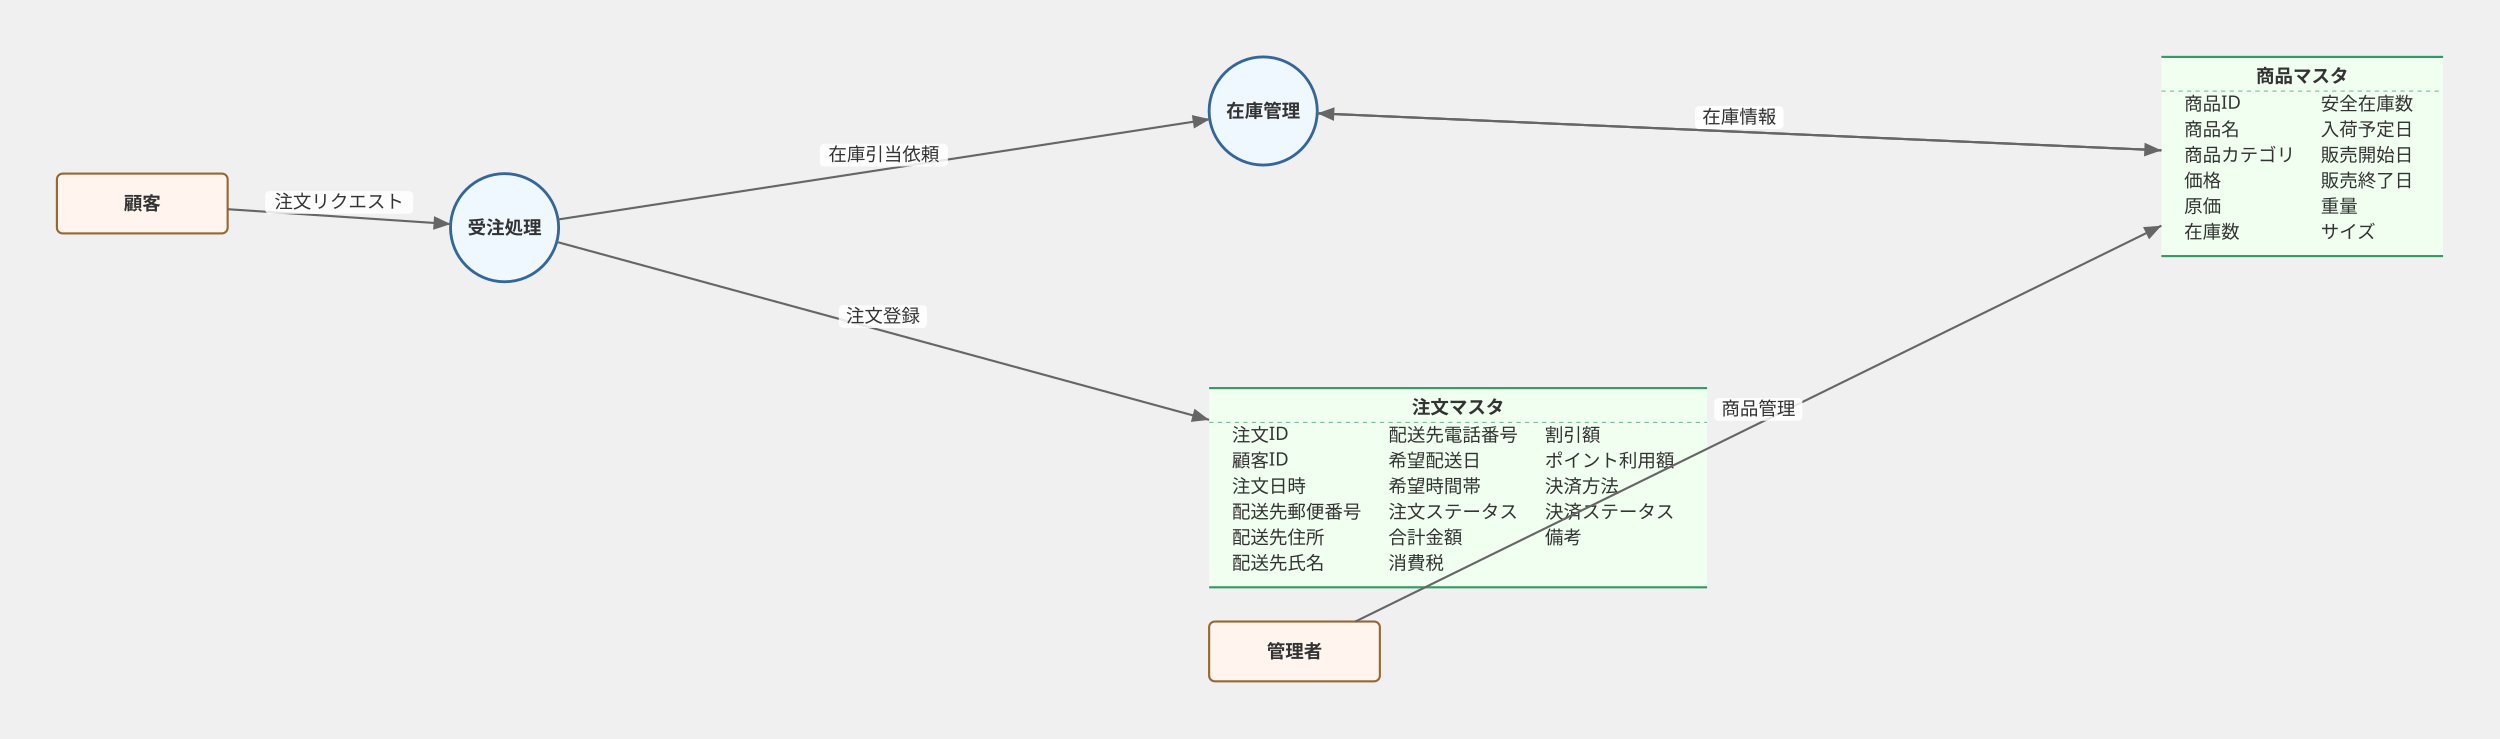
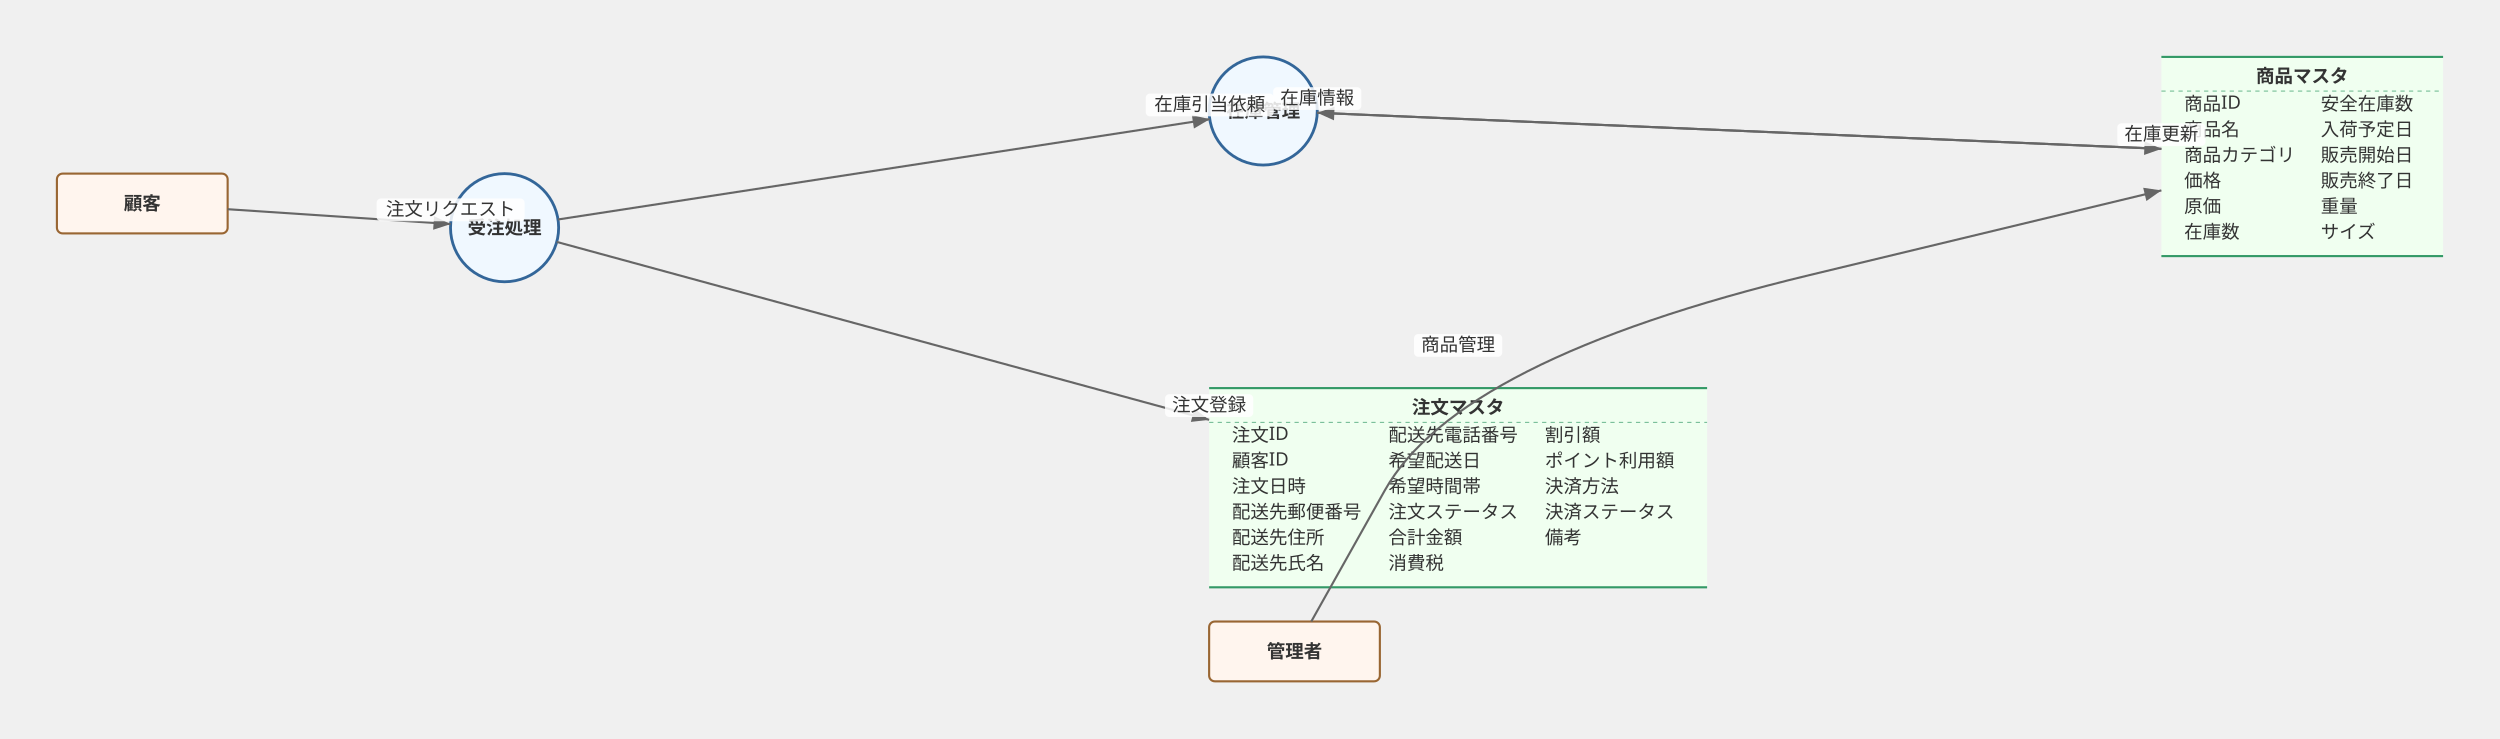
<svg xmlns="http://www.w3.org/2000/svg" width="1757.111" height="518.852" viewBox="0 0 1757.111 518.852">
  <style>text { font-family: sans-serif; font-size: 13px; fill: #333; }</style>
  <defs>
    <marker id="arrow" viewBox="0 0 10 10" refX="10" refY="5" markerWidth="8" markerHeight="8" orient="auto">
      <polygon points="0,1 10,5 0,9" fill="#666" />
    </marker>
  </defs>
  <rect x="40" y="122.035" width="120" height="42" rx="4" fill="#fff5ee" stroke="#996633" stroke-width="1.5" />
  <text x="100" y="147.535" text-anchor="middle" font-weight="bold">顧客</text>
  <rect x="849.83" y="436.852" width="120" height="42" rx="4" fill="#fff5ee" stroke="#996633" stroke-width="1.5" />
  <text x="909.83" y="462.352" text-anchor="middle" font-weight="bold">管理者</text>
  <circle cx="354.636" cy="160.035" r="38" fill="#f0f8ff" stroke="#336699" stroke-width="2" />
  <text x="354.636" y="164.535" text-anchor="middle" font-weight="bold">受注処理</text>
  <circle cx="887.83" cy="78" r="38" fill="#f0f8ff" stroke="#336699" stroke-width="2" />
  <text x="887.83" y="82.5" text-anchor="middle" font-weight="bold">在庫管理</text>
  <rect x="849.83" y="272.782" width="350" height="140" fill="#f0fff0" stroke="none" />
  <line x1="849.83" y1="272.782" x2="1199.83" y2="272.782" stroke="#339966" stroke-width="1.5" />
  <line x1="849.83" y1="412.782" x2="1199.83" y2="412.782" stroke="#339966" stroke-width="1.5" />
  <text x="1024.83" y="290.782" text-anchor="middle" font-weight="bold">注文マスタ</text>
  <line x1="849.83" y1="296.782" x2="1199.83" y2="296.782" stroke="#339966" stroke-width="0.5" stroke-dasharray="3,3" />
  <text x="865.83" y="310.282" font-size="11" fill="#555">注文ID</text>
  <text x="865.83" y="328.282" font-size="11" fill="#555">顧客ID</text>
  <text x="865.83" y="346.282" font-size="11" fill="#555">注文日時</text>
  <text x="865.83" y="364.282" font-size="11" fill="#555">配送先郵便番号</text>
  <text x="865.83" y="382.282" font-size="11" fill="#555">配送先住所</text>
  <text x="865.83" y="400.282" font-size="11" fill="#555">配送先氏名</text>
  <text x="975.83" y="310.282" font-size="11" fill="#555">配送先電話番号</text>
  <text x="975.83" y="328.282" font-size="11" fill="#555">希望配送日</text>
  <text x="975.83" y="346.282" font-size="11" fill="#555">希望時間帯</text>
  <text x="975.83" y="364.282" font-size="11" fill="#555">注文ステータス</text>
  <text x="975.83" y="382.282" font-size="11" fill="#555">合計金額</text>
  <text x="975.83" y="400.282" font-size="11" fill="#555">消費税</text>
  <text x="1085.83" y="310.282" font-size="11" fill="#555">割引額</text>
  <text x="1085.83" y="328.282" font-size="11" fill="#555">ポイント利用額</text>
  <text x="1085.83" y="346.282" font-size="11" fill="#555">決済方法</text>
  <text x="1085.83" y="364.282" font-size="11" fill="#555">決済ステータス</text>
  <text x="1085.83" y="382.282" font-size="11" fill="#555">備考</text>
  <rect x="1519.111" y="40" width="198" height="140" fill="#f0fff0" stroke="none" />
  <line x1="1519.111" y1="40" x2="1717.111" y2="40" stroke="#339966" stroke-width="1.5" />
  <line x1="1519.111" y1="180" x2="1717.111" y2="180" stroke="#339966" stroke-width="1.5" />
  <text x="1618.111" y="58" text-anchor="middle" font-weight="bold">商品マスタ</text>
  <line x1="1519.111" y1="64" x2="1717.111" y2="64" stroke="#339966" stroke-width="0.5" stroke-dasharray="3,3" />
  <text x="1535.111" y="77.5" font-size="11" fill="#555">商品ID</text>
  <text x="1535.111" y="95.5" font-size="11" fill="#555">商品名</text>
  <text x="1535.111" y="113.5" font-size="11" fill="#555">商品カテゴリ</text>
  <text x="1535.111" y="131.5" font-size="11" fill="#555">価格</text>
  <text x="1535.111" y="149.5" font-size="11" fill="#555">原価</text>
  <text x="1535.111" y="167.5" font-size="11" fill="#555">在庫数</text>
  <text x="1631.111" y="77.5" font-size="11" fill="#555">安全在庫数</text>
  <text x="1631.111" y="95.5" font-size="11" fill="#555">入荷予定日</text>
  <text x="1631.111" y="113.5" font-size="11" fill="#555">販売開始日</text>
  <text x="1631.111" y="131.5" font-size="11" fill="#555">販売終了日</text>
  <text x="1631.111" y="149.5" font-size="11" fill="#555">重量</text>
  <text x="1631.111" y="167.5" font-size="11" fill="#555">サイズ</text>
-   <line x1="160" y1="147.04" x2="316.721" y2="157.503" stroke="#666" stroke-width="1.5" marker-end="url(#arrow)" />
-   <rect x="186.36" y="134.272" width="104" height="16" rx="3" fill="white" opacity="0.85" />
-   <text x="238.36" y="146.272" text-anchor="middle" font-size="11" fill="#666">注文リクエスト</text>
-   <line x1="391.298" y1="170.032" x2="849.83" y2="295.064" stroke="#666" stroke-width="1.5" marker-end="url(#arrow)" />
-   <rect x="589.564" y="214.548" width="62" height="16" rx="3" fill="white" opacity="0.85" />
-   <text x="620.564" y="226.548" text-anchor="middle" font-size="11" fill="#666">注文登録</text>
-   <line x1="392.194" y1="154.256" x2="850.272" y2="83.779" stroke="#666" stroke-width="1.5" marker-end="url(#arrow)" />
-   <rect x="576.233" y="101.017" width="90" height="16" rx="3" fill="white" opacity="0.85" />
-   <text x="621.233" y="113.017" text-anchor="middle" font-size="11" fill="#666">在庫引当依頼</text>
-   <line x1="925.793" y1="79.664" x2="1519.111" y2="105.662" stroke="#666" stroke-width="1.5" marker-end="url(#arrow)" />
-   <rect x="1191.452" y="74.663" width="62" height="16" rx="3" fill="white" opacity="0.85" />
-   <text x="1222.452" y="86.663" text-anchor="middle" font-size="11" fill="#666">在庫更新</text>
-   <line x1="1519.111" y1="105.662" x2="925.793" y2="79.664" stroke="#666" stroke-width="1.5" marker-end="url(#arrow)" />
-   <rect x="1191.452" y="74.663" width="62" height="16" rx="3" fill="white" opacity="0.85" />
-   <text x="1222.452" y="86.663" text-anchor="middle" font-size="11" fill="#666">在庫情報</text>
-   <line x1="952.589" y1="436.852" x2="1519.111" y2="158.621" stroke="#666" stroke-width="1.5" marker-end="url(#arrow)" />
-   <rect x="1204.85" y="279.736" width="62" height="16" rx="3" fill="white" opacity="0.85" />
-   <text x="1235.85" y="291.736" text-anchor="middle" font-size="11" fill="#666">商品管理</text>
+   <path d="M160,147.04 L316.721,157.503" fill="none" stroke="#666" stroke-width="1.5" marker-end="url(#arrow)" />
+   <rect x="264.721" y="139.503" width="104" height="16" rx="3" fill="white" opacity="0.85" />
+   <text x="316.721" y="151.503" text-anchor="middle" font-size="11" fill="#666">注文リクエスト</text>
+   <path d="M391.298,170.032 L849.83,295.064" fill="none" stroke="#666" stroke-width="1.5" marker-end="url(#arrow)" />
+   <rect x="818.83" y="277.064" width="62" height="16" rx="3" fill="white" opacity="0.85" />
+   <text x="849.83" y="289.064" text-anchor="middle" font-size="11" fill="#666">注文登録</text>
+   <path d="M392.194,154.256 L850.272,83.779" fill="none" stroke="#666" stroke-width="1.5" marker-end="url(#arrow)" />
+   <rect x="805.272" y="65.779" width="90" height="16" rx="3" fill="white" opacity="0.85" />
+   <text x="850.272" y="77.779" text-anchor="middle" font-size="11" fill="#666">在庫引当依頼</text>
+   <path d="M925.809,79.274 L1519.111,104.644" fill="none" stroke="#666" stroke-width="1.5" marker-end="url(#arrow)" />
+   <rect x="1488.111" y="86.644" width="62" height="16" rx="3" fill="white" opacity="0.85" />
+   <text x="1519.111" y="98.644" text-anchor="middle" font-size="11" fill="#666">在庫更新</text>
+   <path d="M1519.111,104.644 L925.809,79.274" fill="none" stroke="#666" stroke-width="1.5" marker-end="url(#arrow)" />
+   <rect x="894.809" y="61.274" width="62" height="16" rx="3" fill="white" opacity="0.85" />
+   <text x="925.809" y="73.274" text-anchor="middle" font-size="11" fill="#666">在庫情報</text>
+   <path d="M921.606,436.852 L973.218,344.817 Q1024.83,252.782 1271.97,193.304 L1519.111,133.826" fill="none" stroke="#666" stroke-width="1.5" marker-end="url(#arrow)" />
+   <rect x="993.83" y="234.782" width="62" height="16" rx="3" fill="white" opacity="0.85" />
+   <text x="1024.83" y="246.782" text-anchor="middle" font-size="11" fill="#666">商品管理</text>
</svg>
